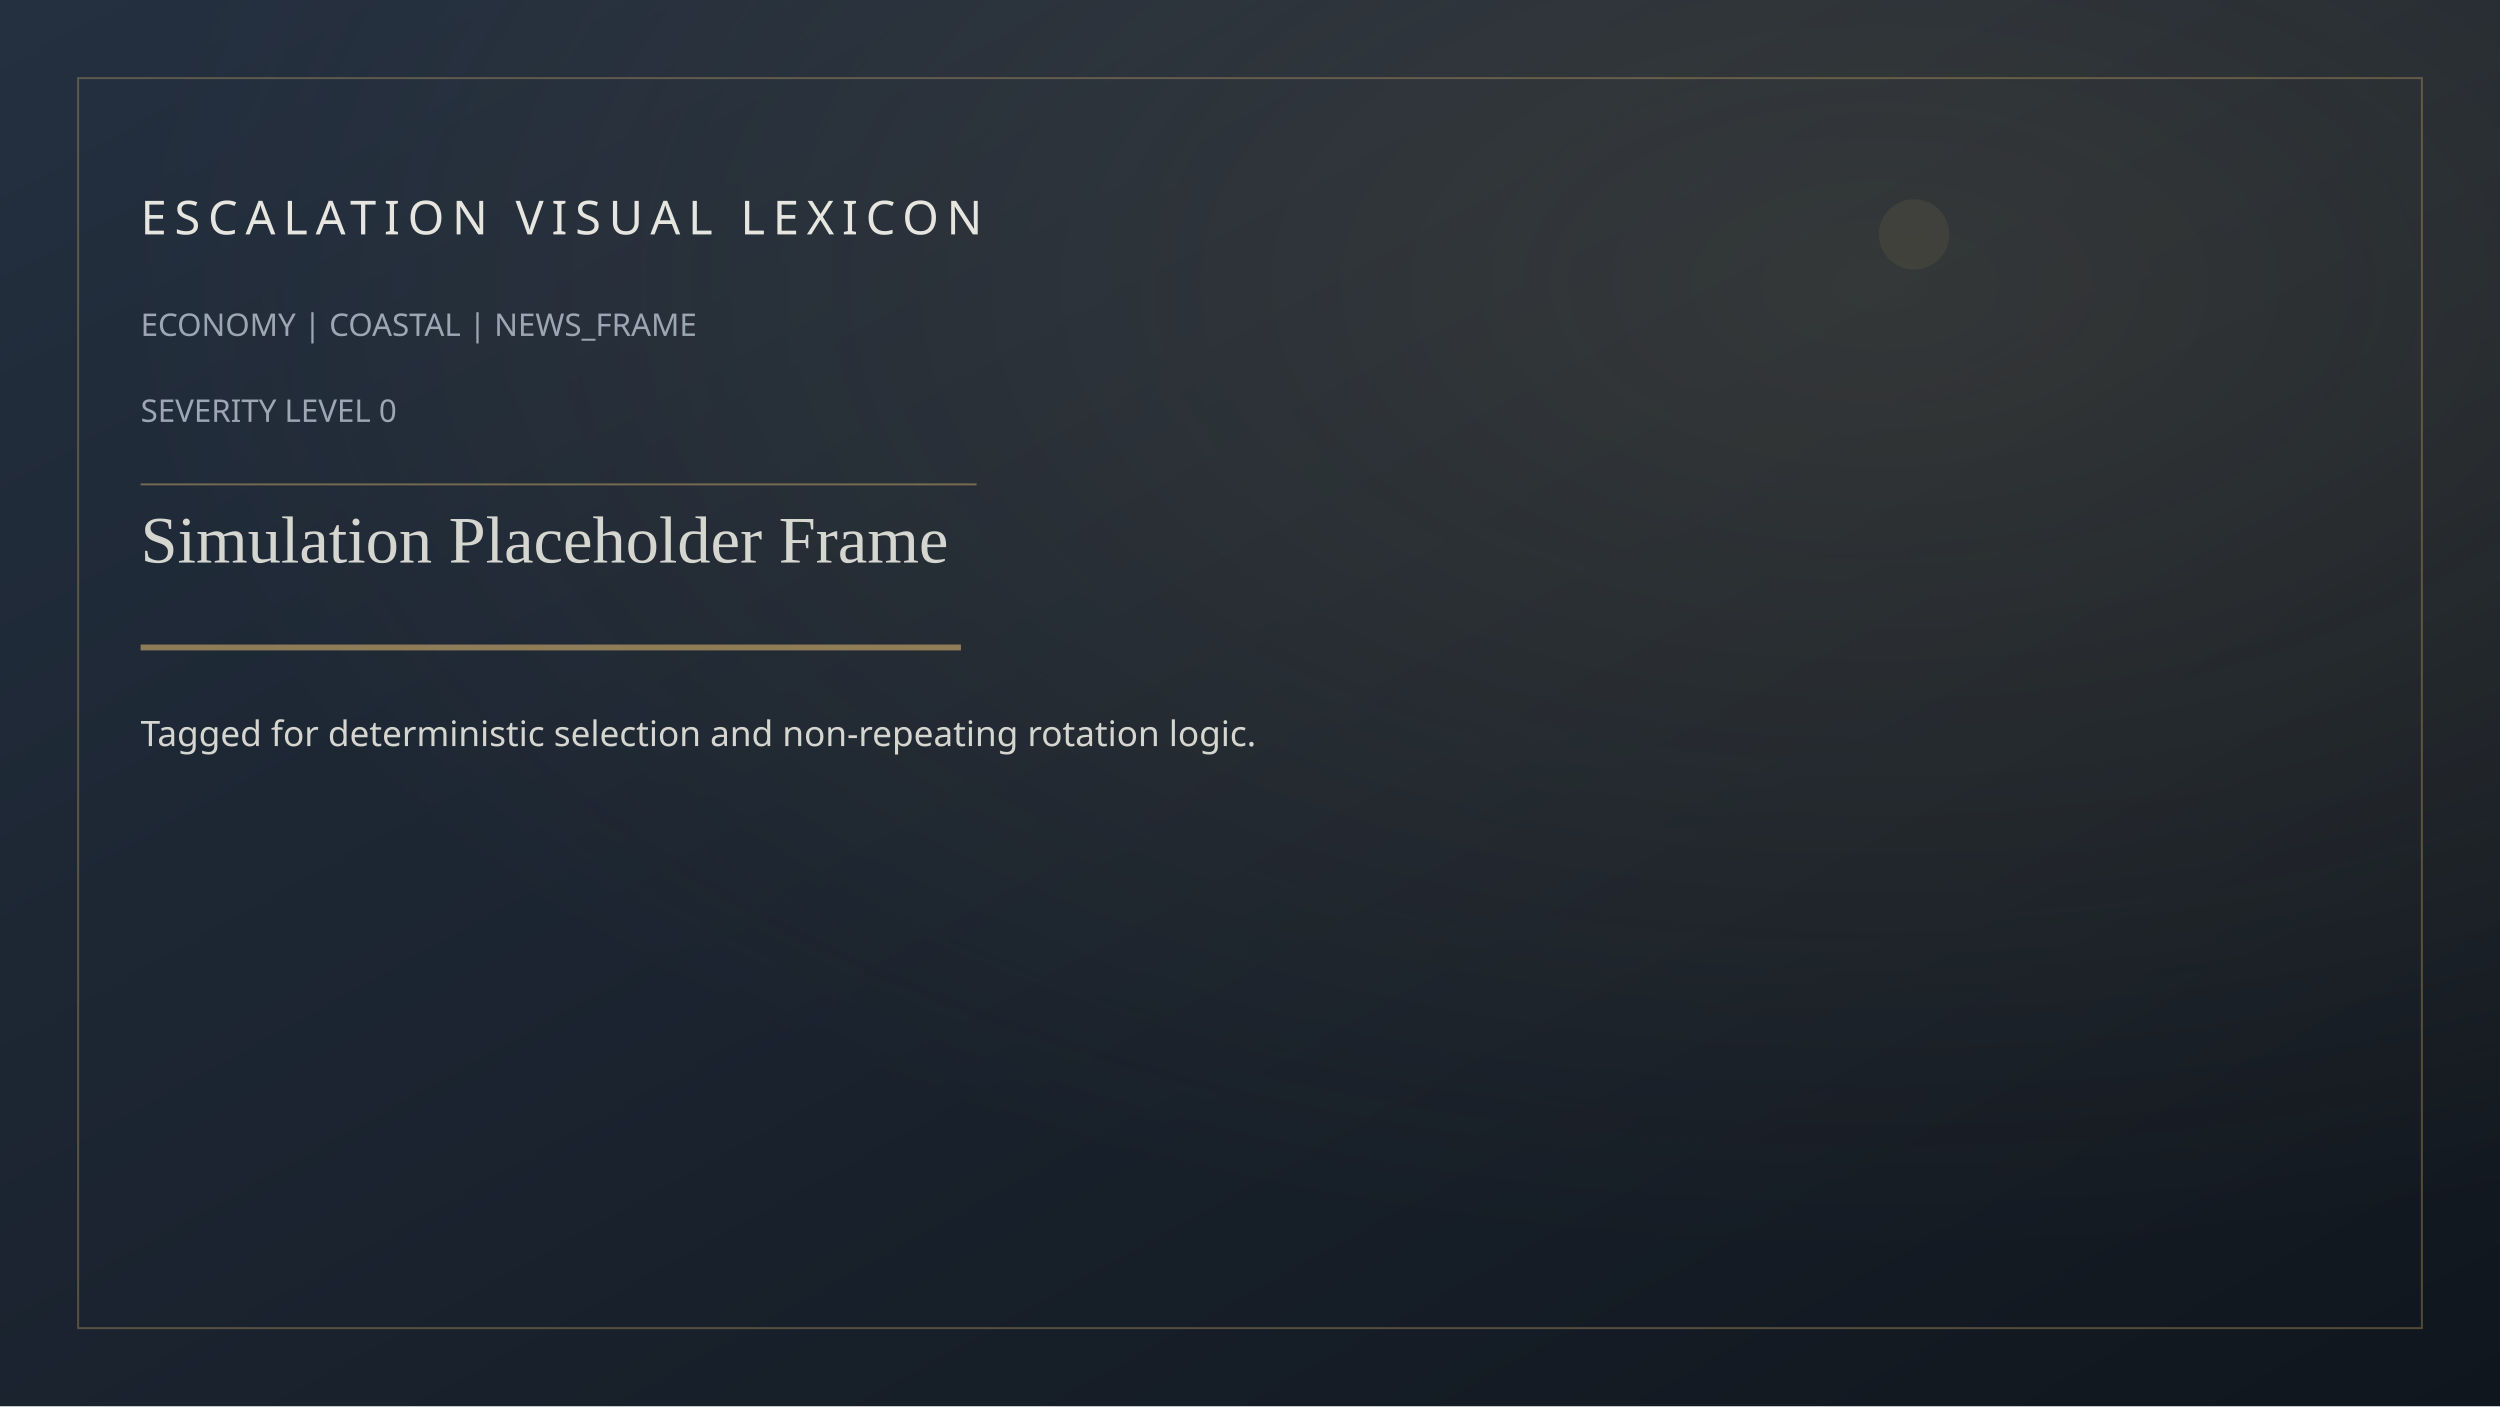
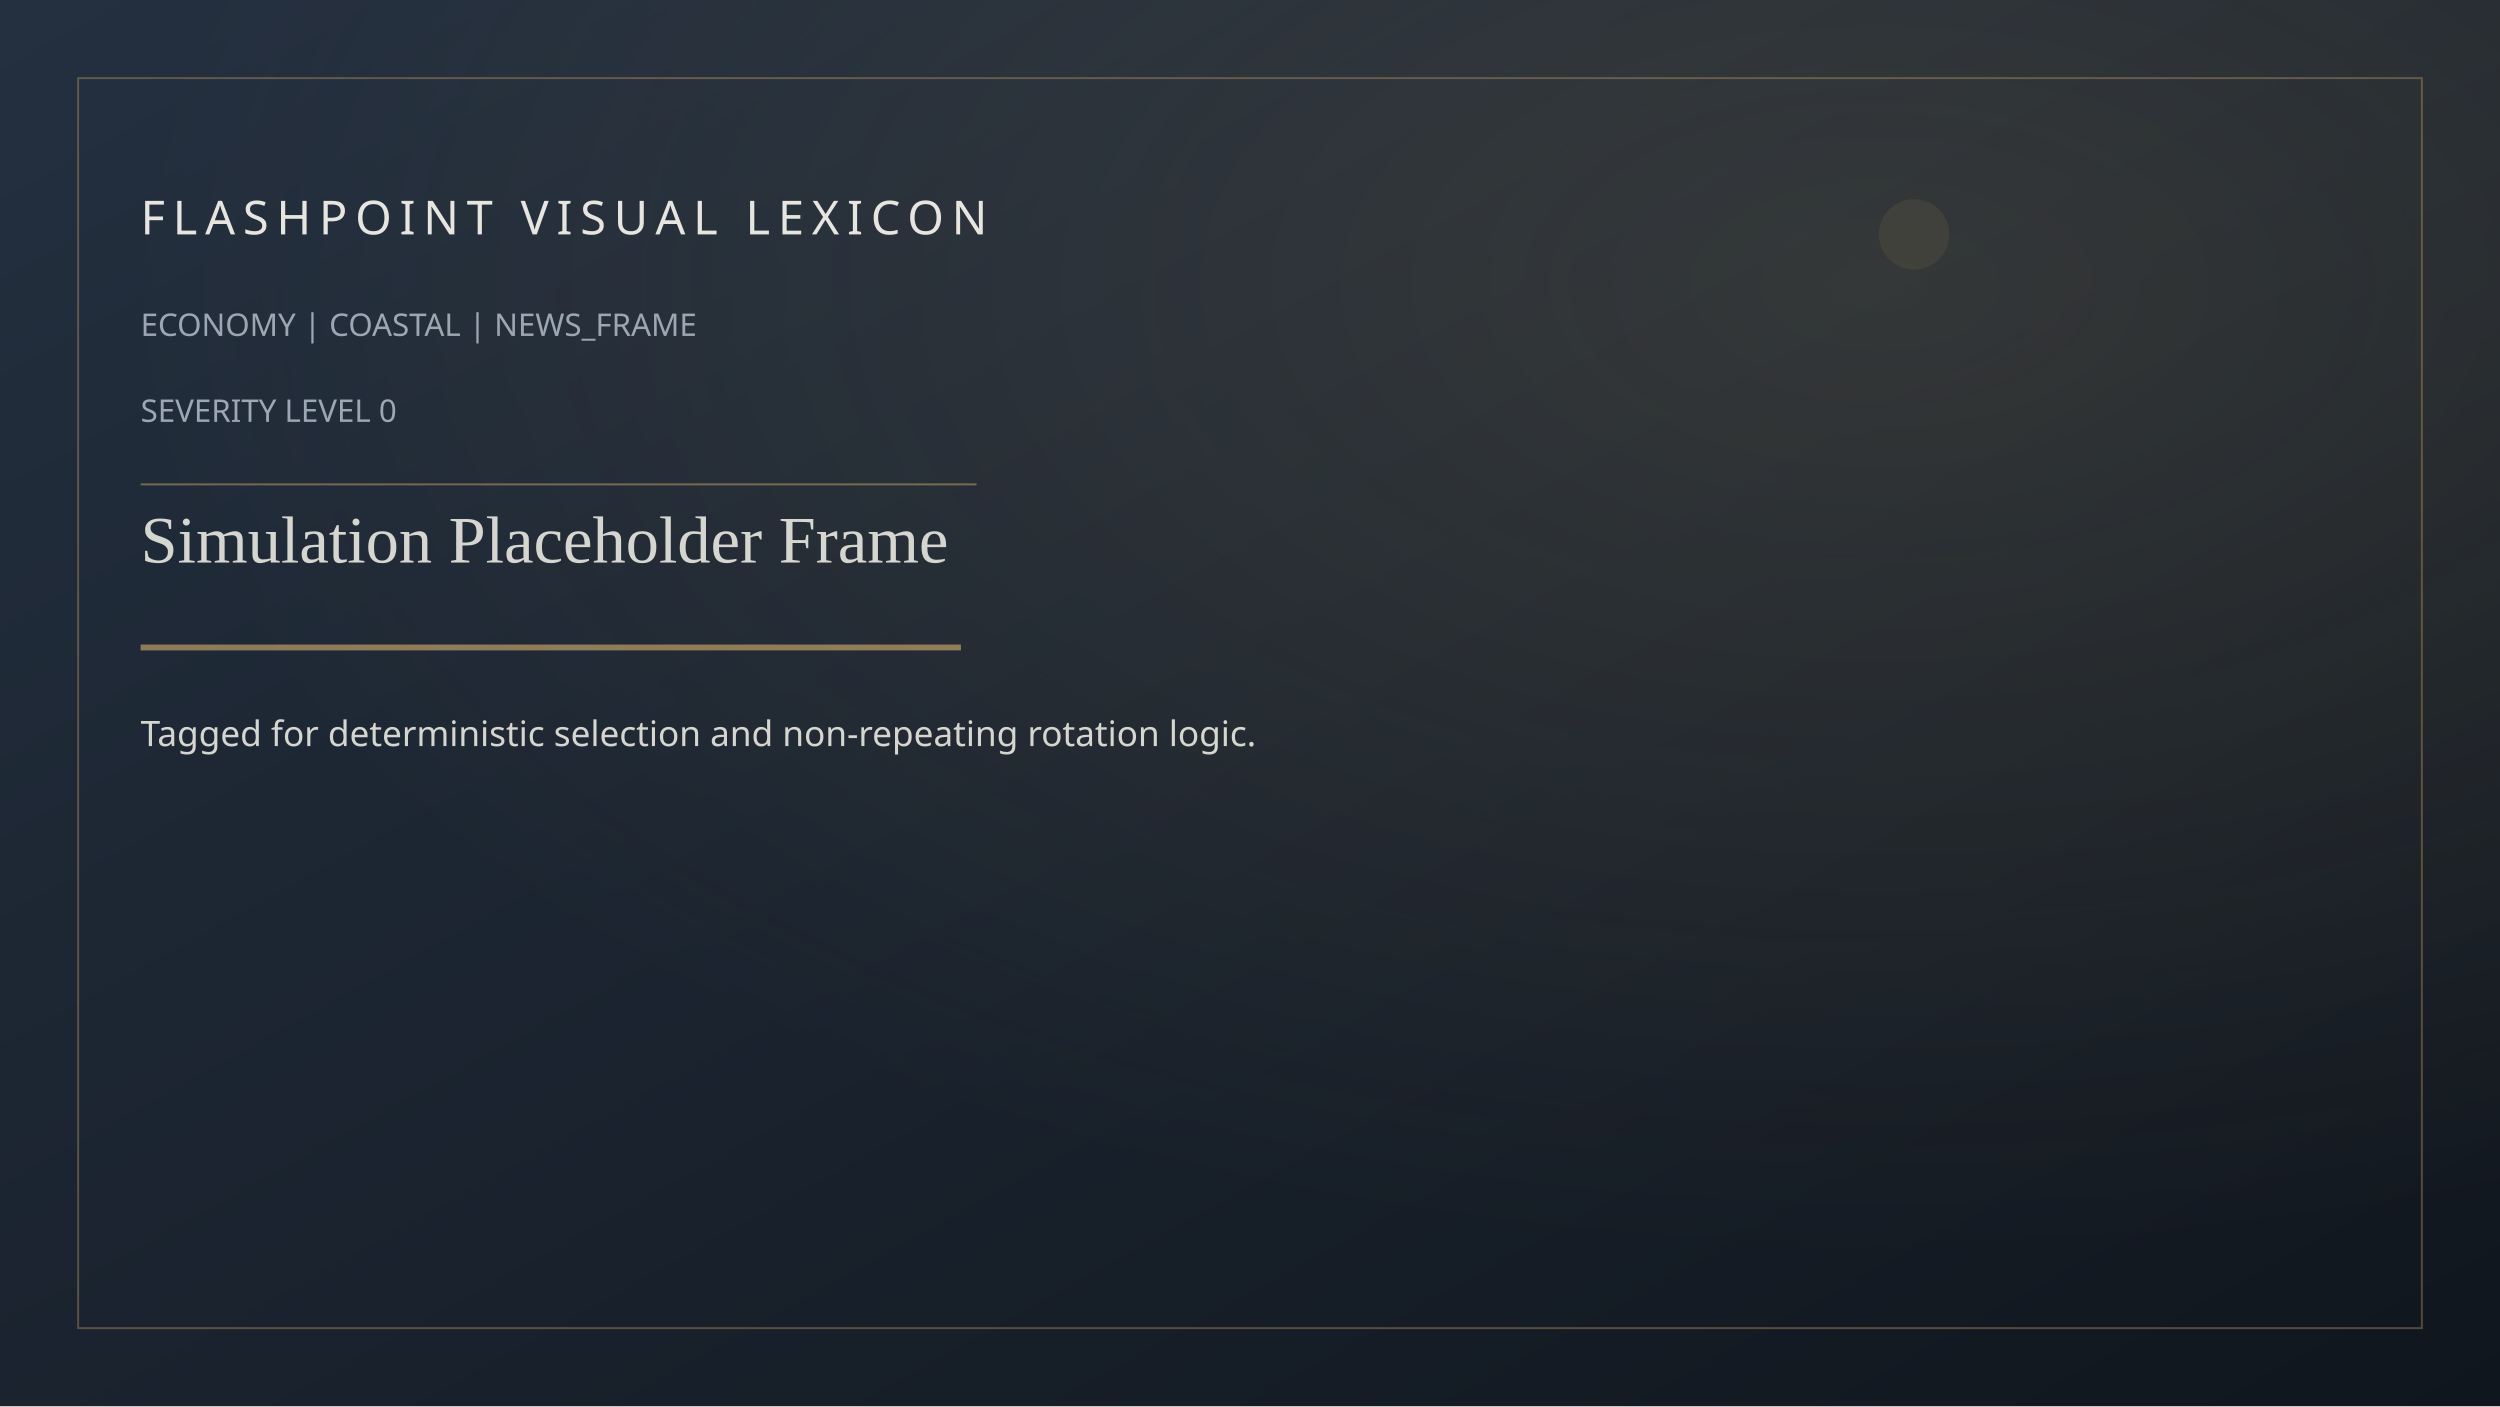
<svg xmlns="http://www.w3.org/2000/svg" width="1280" height="720" viewBox="0 0 1280 720">
  <defs>
    <linearGradient id="grad" x1="0" y1="0" x2="1" y2="1">
      <stop offset="0%" stop-color="#243040" />
      <stop offset="100%" stop-color="#10161d" />
    </linearGradient>
    <radialGradient id="glow" cx="75%" cy="20%" r="70%">
      <stop offset="0%" stop-color="#c9a86a" stop-opacity="0.15" />
      <stop offset="100%" stop-color="#c9a86a" stop-opacity="0" />
    </radialGradient>
  </defs>
  <rect width="1280" height="720" fill="url(#grad)" />
  <rect width="1280" height="720" fill="url(#glow)" />
  <rect x="40" y="40" width="1200" height="640" fill="none" stroke="#c9a86a" stroke-opacity="0.36" />
  <circle cx="980" cy="120" r="18" fill="#c9a86a" fill-opacity="0.09" />
-   <text x="72" y="120" fill="#e6e5df" font-family="IBM Plex Sans, sans-serif" font-size="24" letter-spacing="4">ESCALATION VISUAL LEXICON</text>
+   <text x="72" y="120" fill="#e6e5df" font-family="IBM Plex Sans, sans-serif" font-size="24" letter-spacing="4">FLASHPOINT VISUAL LEXICON</text>
  <text x="72" y="172" fill="#9ca7b3" font-family="IBM Plex Sans, sans-serif" font-size="16">ECONOMY | COASTAL | NEWS_FRAME</text>
  <text x="72" y="216" fill="#9ca7b3" font-family="IBM Plex Sans, sans-serif" font-size="16">SEVERITY LEVEL 0</text>
  <line x1="72" y1="248" x2="500" y2="248" stroke="#c9a86a" stroke-opacity="0.5" />
  <text x="72" y="288" fill="#d6d6d0" font-family="Source Serif 4, serif" font-size="34">Simulation Placeholder Frame</text>
  <rect x="72" y="330" width="420" height="3" fill="#c9a86a" fill-opacity="0.65" />
  <text x="72" y="382" fill="#d6d6d0" font-family="IBM Plex Sans, sans-serif" font-size="18">Tagged for deterministic selection and non-repeating rotation logic.</text>
</svg>
